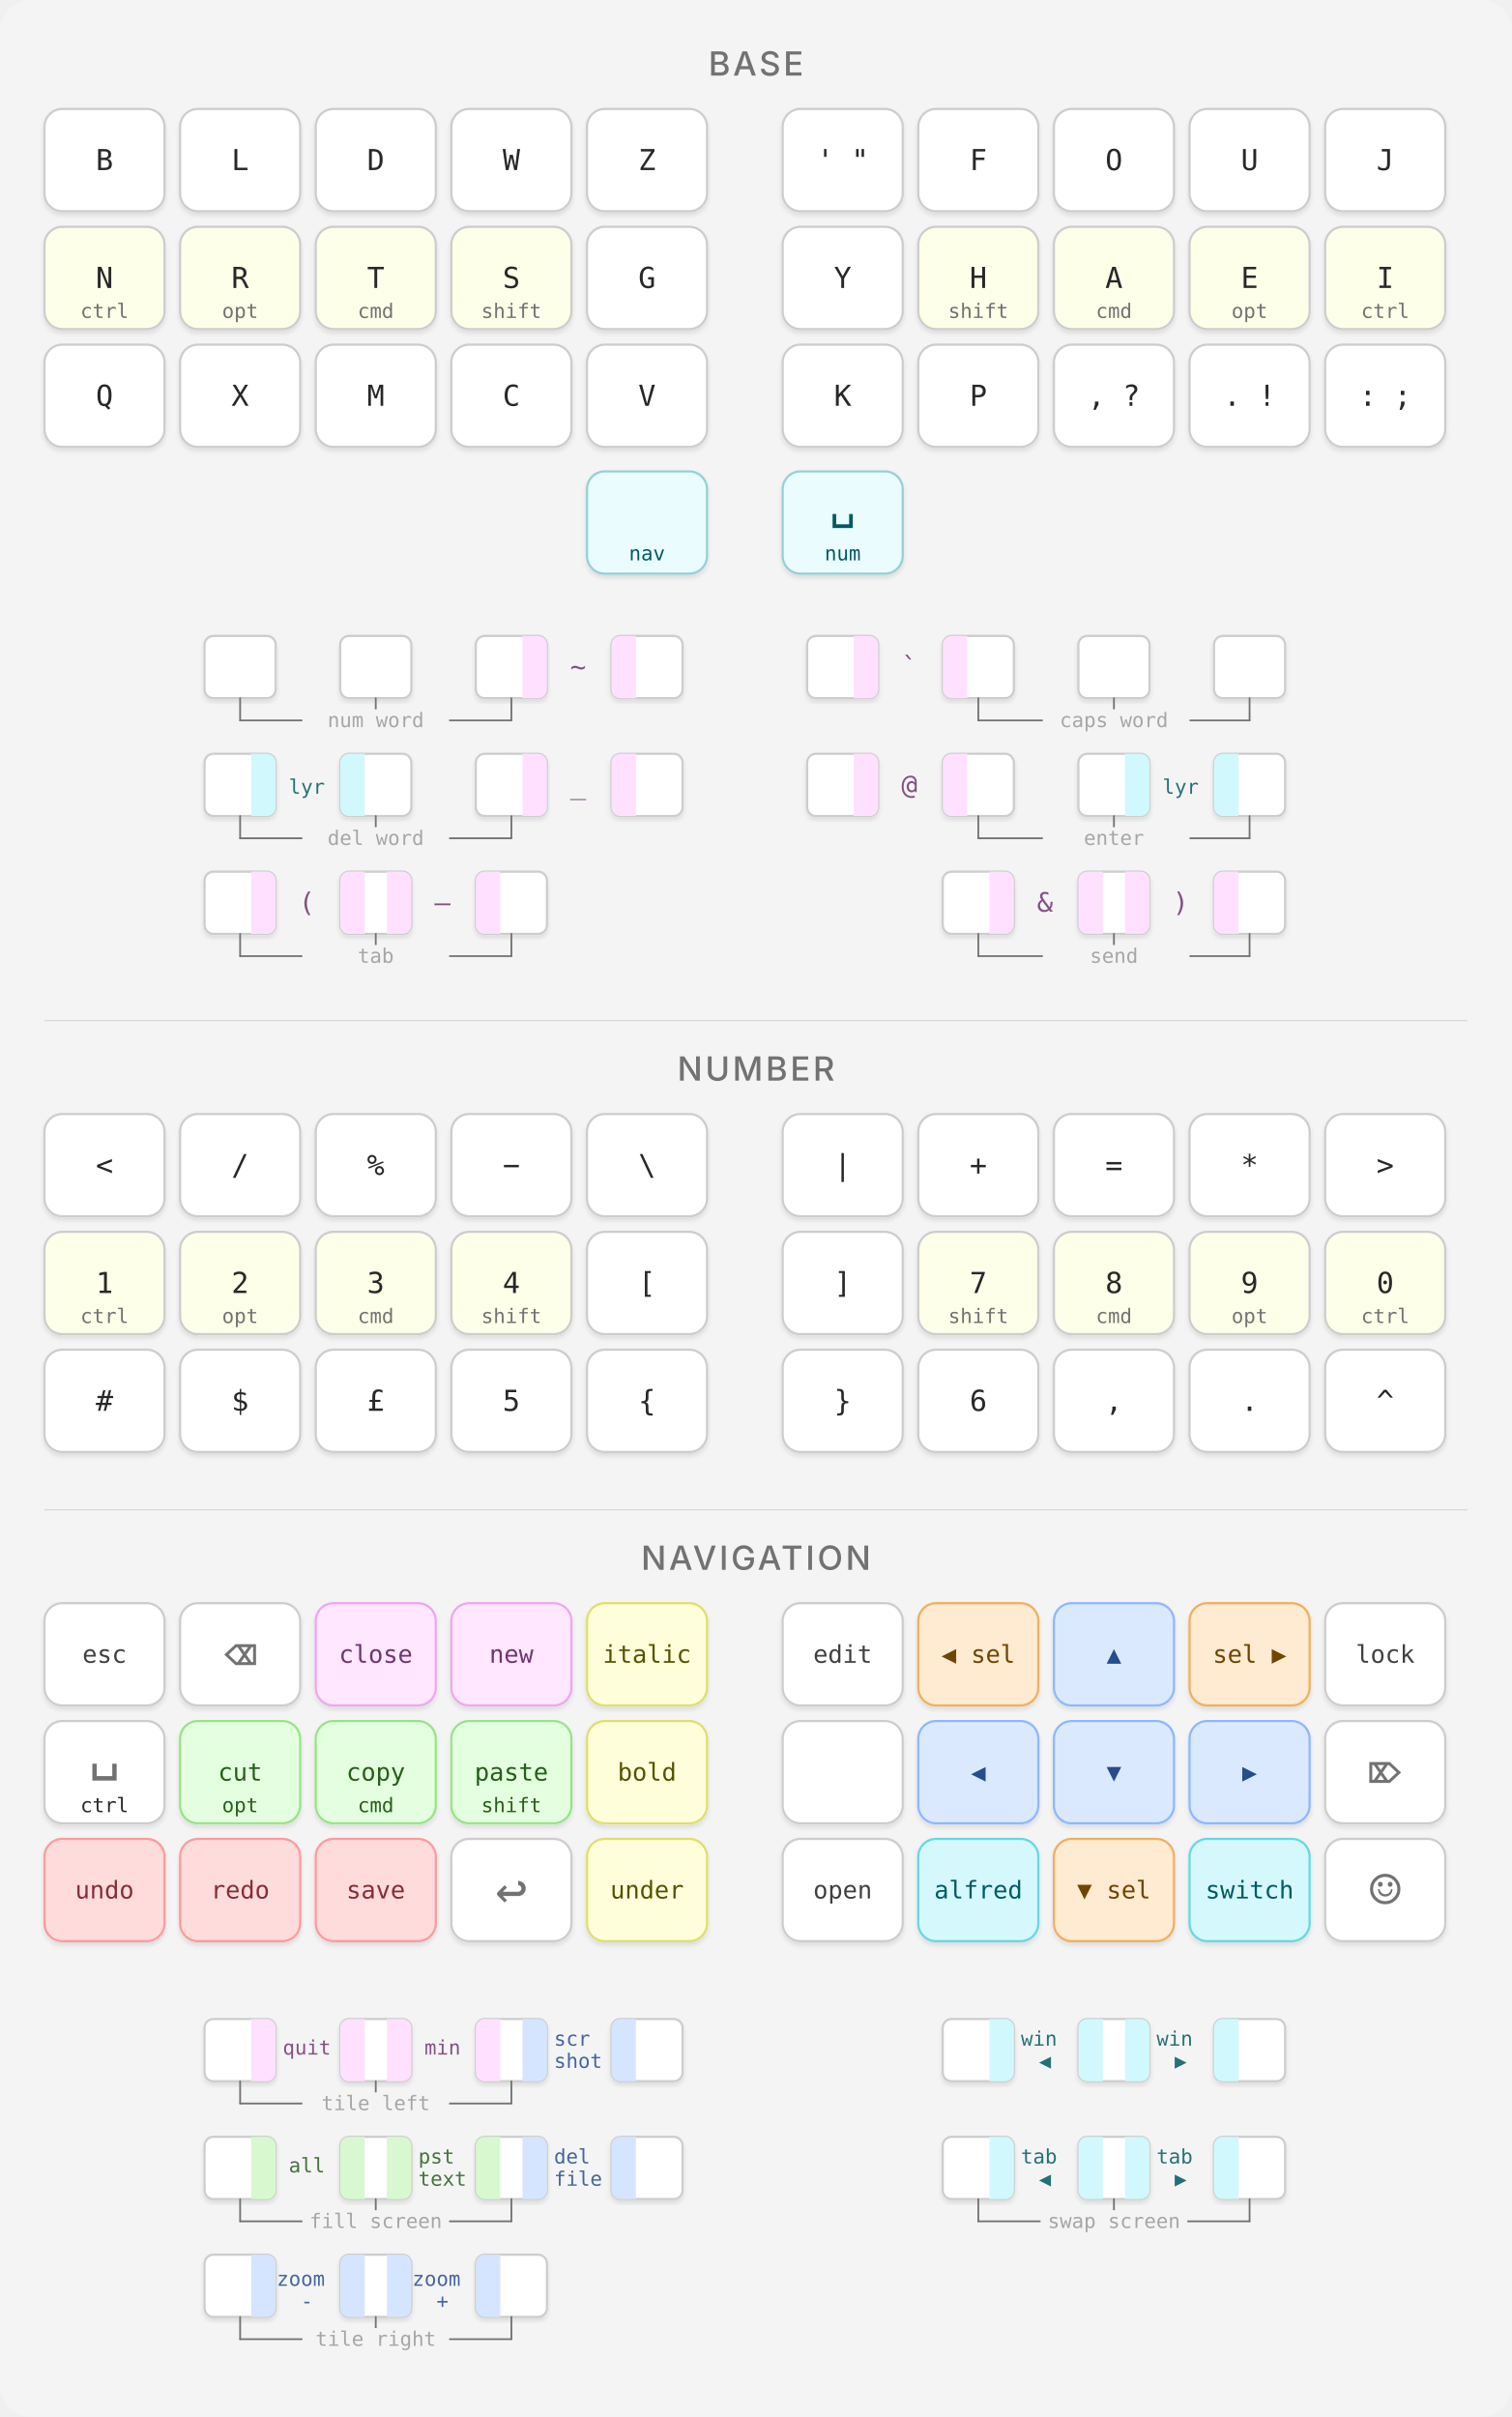
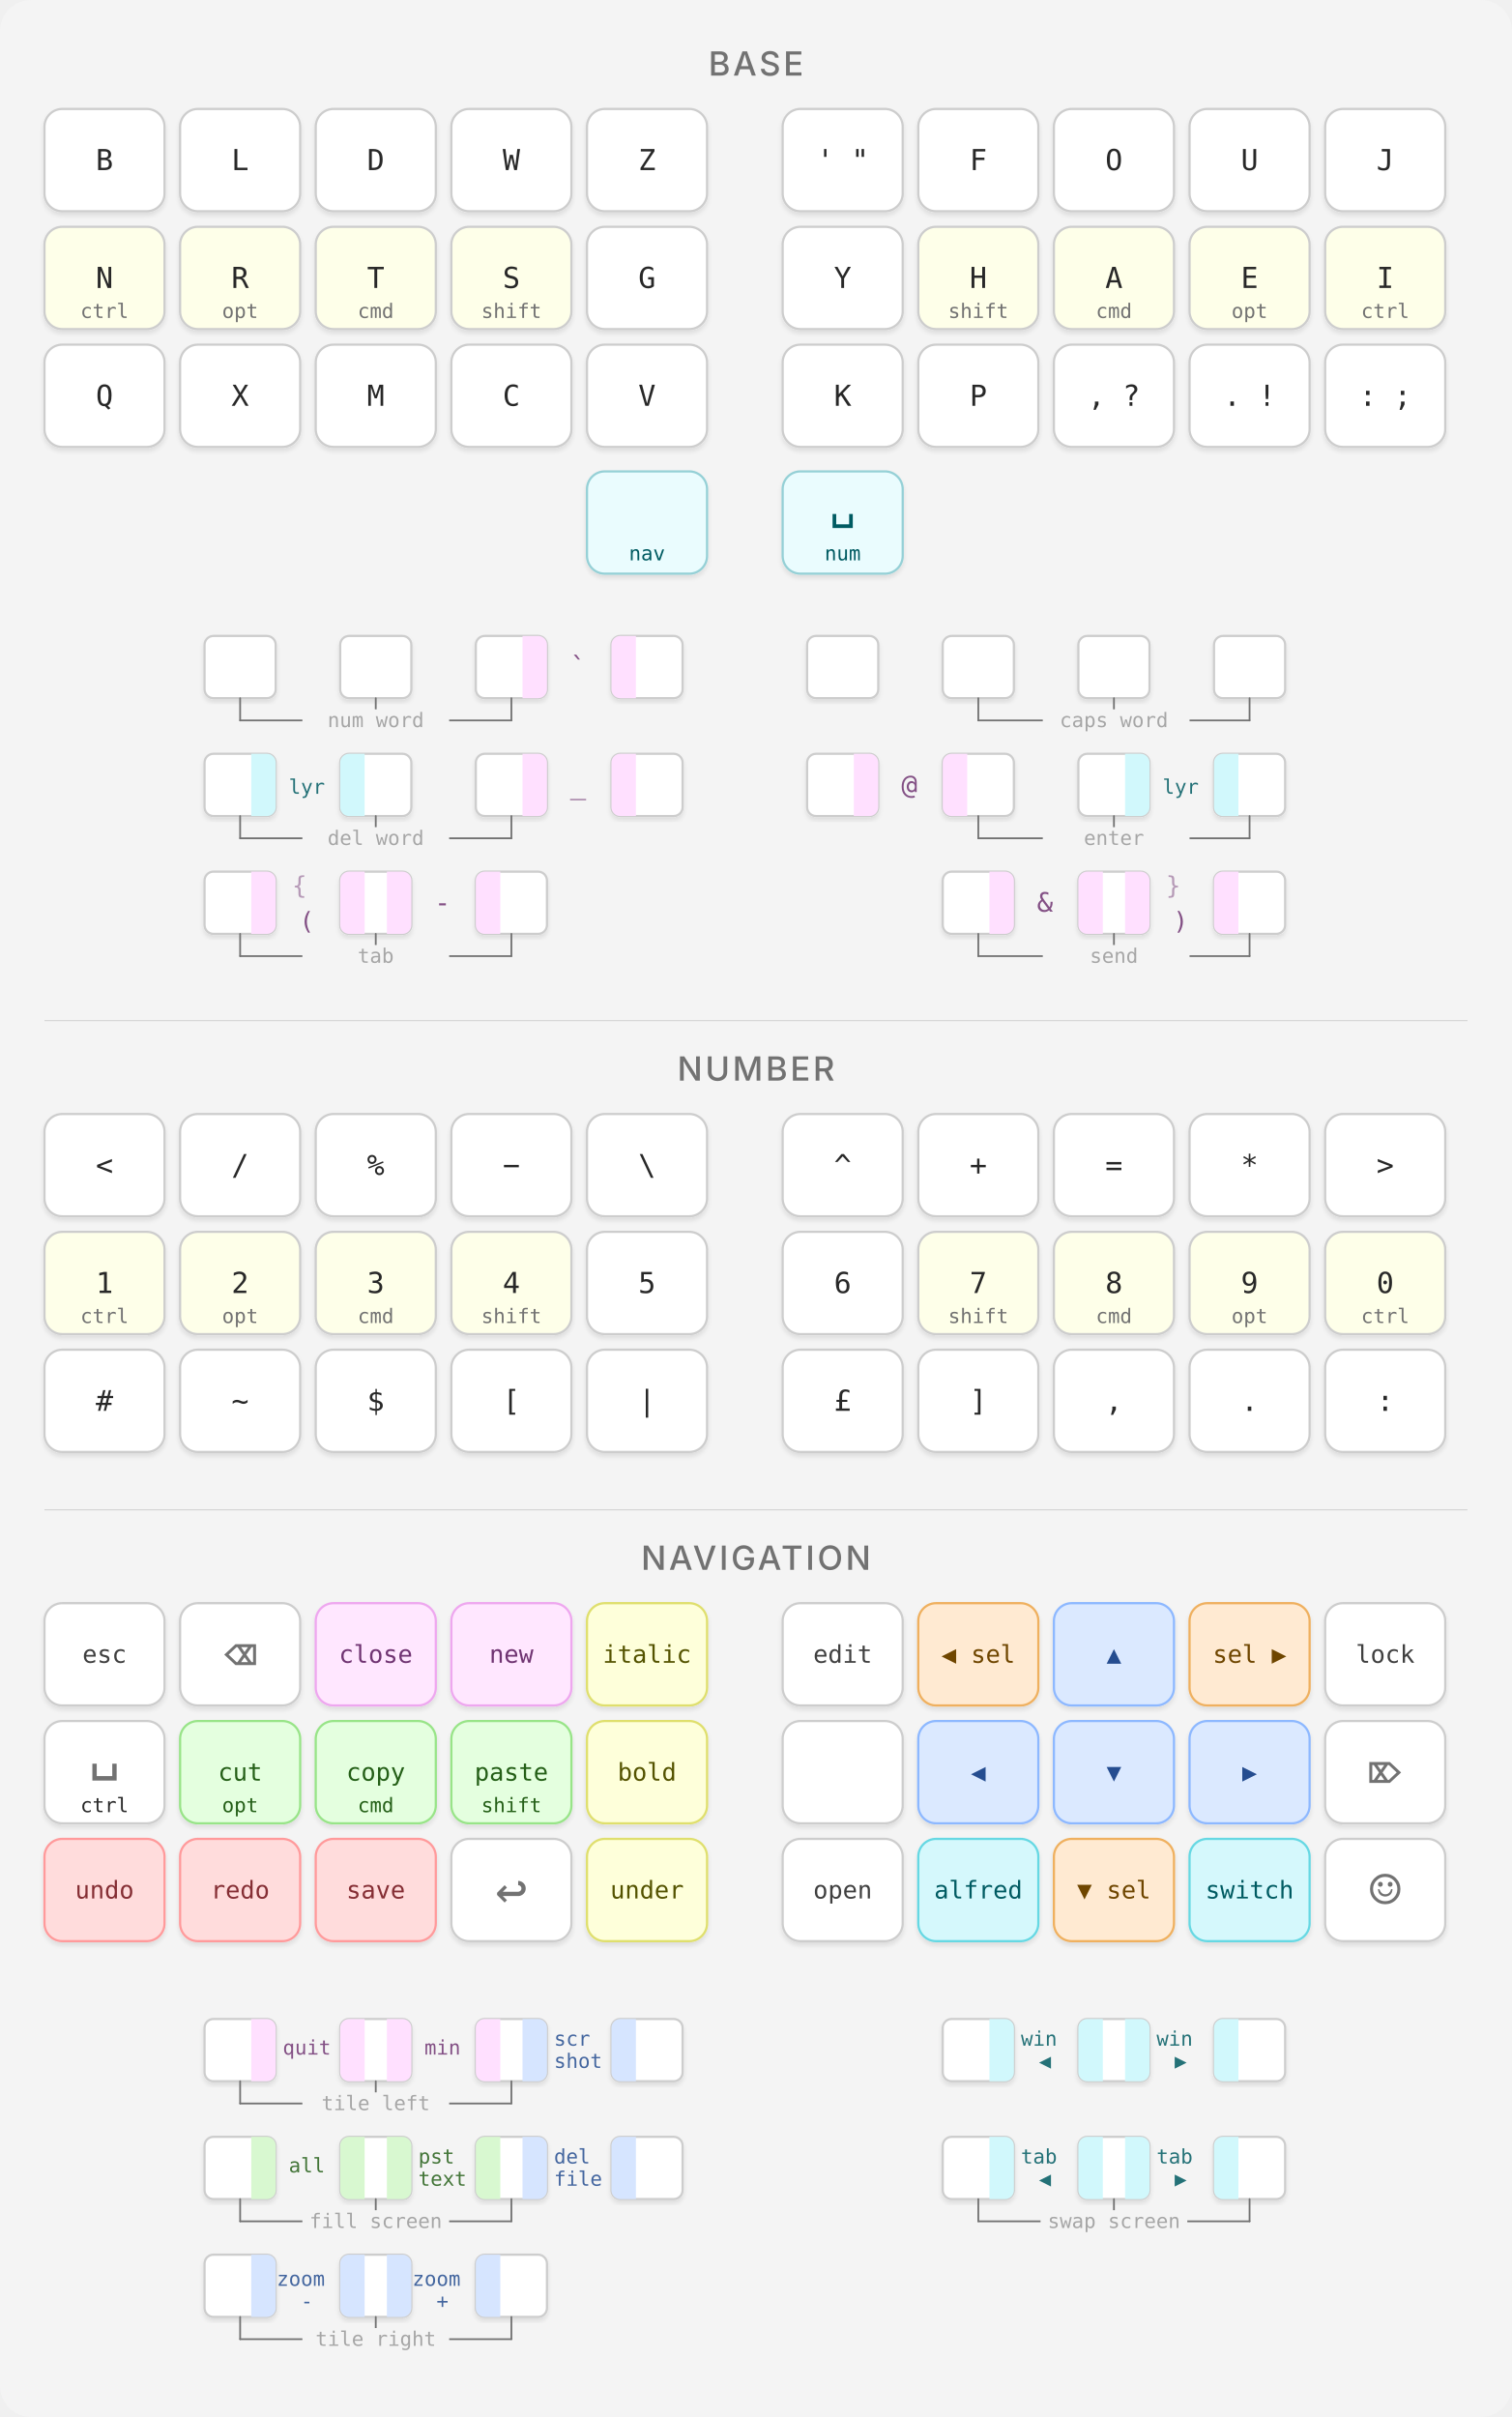
<svg xmlns="http://www.w3.org/2000/svg" width="100%" viewBox="0 0 680 1087">
  <defs>
    <style>
  text { font-family: ui-monospace, monospace; }
  .kl  { font-size:13px; font-weight:500; fill:#282828; }
  .klm { font-size:13px; font-weight:500; fill:#282828; }
  .kls { font-size:9px;  font-weight:500; fill:#727272; }
  .klp { font-size:11px; font-weight:500; fill:#005b62; }
  .klps{ font-size:9px;  font-weight:500; fill:#005b62; }
  .kln { font-size:11px; font-weight:500; }
  .ico { font-size:24px; font-weight:300; fill:#727272; }
  .sec { font-size:15px; font-weight:500; fill:#727272; font-family:-apple-system,BlinkMacSystemFont,"Segoe UI",sans-serif; letter-spacing:0.08em; }
  .t-red { fill:#852e34; } .t-yel { fill:#545300; } .t-grn { fill:#245f17; }
  .t-pnk { fill:#703472; } .t-blu { fill:#254d90; } .t-ora { fill:#6f4600; }
  .t-tel { fill:#005b62; } .t-gry { fill:#404040; }
  .combo-key { fill:#ffffff; stroke:#cdcdcd; stroke-width:1; }
  .cb-gr { stroke:#727272; stroke-width:0.8; fill:none; stroke-linecap:round; }
  .cl-s  { font-size:9px; font-weight:500; font-family:ui-monospace,monospace; text-anchor:middle; opacity:0.85; }
  .cl-m  { font-size:12px; font-weight:500; font-family:ui-monospace,monospace; text-anchor:middle; opacity:0.85; }
  .cl-gr { font-size:9px; font-weight:500; font-family:ui-monospace,monospace; text-anchor:middle; fill:#727272; opacity:0.6; }
</style>
    <filter id="ks">
      <feDropShadow dx="0" dy="1.5" stdDeviation="1" flood-color="#00000018" />
    </filter>
    <clipPath id="br1c2">
      <rect x="92" y="286" width="32" height="28" rx="4" />
    </clipPath>
    <clipPath id="br1c3">
      <rect x="153" y="286" width="32" height="28" rx="4" />
    </clipPath>
    <clipPath id="br1c4">
      <rect x="214" y="286" width="32" height="28" rx="4" />
    </clipPath>
    <clipPath id="br1c5">
      <rect x="275" y="286" width="32" height="28" rx="4" />
    </clipPath>
    <clipPath id="br1c6">
      <rect x="363" y="286" width="32" height="28" rx="4" />
    </clipPath>
    <clipPath id="br1c7">
      <rect x="424" y="286" width="32" height="28" rx="4" />
    </clipPath>
    <clipPath id="br1c8">
      <rect x="485" y="286" width="32" height="28" rx="4" />
    </clipPath>
    <clipPath id="br1c9">
      <rect x="546" y="286" width="32" height="28" rx="4" />
    </clipPath>
    <clipPath id="br2c2">
      <rect x="92" y="339" width="32" height="28" rx="4" />
    </clipPath>
    <clipPath id="br2c3">
      <rect x="153" y="339" width="32" height="28" rx="4" />
    </clipPath>
    <clipPath id="br2c4">
      <rect x="214" y="339" width="32" height="28" rx="4" />
    </clipPath>
    <clipPath id="br2c5">
      <rect x="275" y="339" width="32" height="28" rx="4" />
    </clipPath>
    <clipPath id="br2c6">
      <rect x="363" y="339" width="32" height="28" rx="4" />
    </clipPath>
    <clipPath id="br2c7">
      <rect x="424" y="339" width="32" height="28" rx="4" />
    </clipPath>
    <clipPath id="br2c8">
      <rect x="485" y="339" width="32" height="28" rx="4" />
    </clipPath>
    <clipPath id="br2c9">
      <rect x="546" y="339" width="32" height="28" rx="4" />
    </clipPath>
    <clipPath id="br3c1">
      <rect x="31" y="392" width="32" height="28" rx="4" />
    </clipPath>
    <clipPath id="br3c2">
      <rect x="92" y="392" width="32" height="28" rx="4" />
    </clipPath>
    <clipPath id="br3c3">
      <rect x="153" y="392" width="32" height="28" rx="4" />
    </clipPath>
    <clipPath id="br3c4">
      <rect x="214" y="392" width="32" height="28" rx="4" />
    </clipPath>
    <clipPath id="br3c5">
      <rect x="275" y="392" width="32" height="28" rx="4" />
    </clipPath>
    <clipPath id="br3c6">
      <rect x="363" y="392" width="32" height="28" rx="4" />
    </clipPath>
    <clipPath id="br3c7">
      <rect x="424" y="392" width="32" height="28" rx="4" />
    </clipPath>
    <clipPath id="br3c8">
      <rect x="485" y="392" width="32" height="28" rx="4" />
    </clipPath>
    <clipPath id="br3c9">
      <rect x="546" y="392" width="32" height="28" rx="4" />
    </clipPath>
    <clipPath id="cr1c1">
      <rect x="31" y="908" width="32" height="28" rx="4" />
    </clipPath>
    <clipPath id="cr1c2">
      <rect x="92" y="908" width="32" height="28" rx="4" />
    </clipPath>
    <clipPath id="cr1c3">
      <rect x="153" y="908" width="32" height="28" rx="4" />
    </clipPath>
    <clipPath id="cr1c4">
      <rect x="214" y="908" width="32" height="28" rx="4" />
    </clipPath>
    <clipPath id="cr1c5">
      <rect x="275" y="908" width="32" height="28" rx="4" />
    </clipPath>
    <clipPath id="cr1c7">
      <rect x="424" y="908" width="32" height="28" rx="4" />
    </clipPath>
    <clipPath id="cr1c8">
      <rect x="485" y="908" width="32" height="28" rx="4" />
    </clipPath>
    <clipPath id="cr1c9">
      <rect x="546" y="908" width="32" height="28" rx="4" />
    </clipPath>
    <clipPath id="cr2c2">
      <rect x="92" y="961" width="32" height="28" rx="4" />
    </clipPath>
    <clipPath id="cr2c3">
      <rect x="153" y="961" width="32" height="28" rx="4" />
    </clipPath>
    <clipPath id="cr2c4">
      <rect x="214" y="961" width="32" height="28" rx="4" />
    </clipPath>
    <clipPath id="cr2c5">
      <rect x="275" y="961" width="32" height="28" rx="4" />
    </clipPath>
    <clipPath id="cr2c7">
      <rect x="424" y="961" width="32" height="28" rx="4" />
    </clipPath>
    <clipPath id="cr2c8">
      <rect x="485" y="961" width="32" height="28" rx="4" />
    </clipPath>
    <clipPath id="cr2c9">
      <rect x="546" y="961" width="32" height="28" rx="4" />
    </clipPath>
    <clipPath id="cr3c2">
      <rect x="92" y="1014" width="32" height="28" rx="4" />
    </clipPath>
    <clipPath id="cr3c3">
      <rect x="153" y="1014" width="32" height="28" rx="4" />
    </clipPath>
    <clipPath id="cr3c4">
      <rect x="214" y="1014" width="32" height="28" rx="4" />
    </clipPath>
    <clipPath id="cr3c5">
      <rect x="275" y="1014" width="32" height="28" rx="4" />
    </clipPath>
  </defs>
  <rect width="680" height="1087" fill="#f4f4f4" rx="14" />
  <text x="340" y="34" text-anchor="middle" class="sec">BASE</text>
  <rect x="20" y="49" width="54" height="46" rx="8" fill="#ffffff" stroke="#cdcdcd" stroke-width="1" filter="url(#ks)" />
  <text x="47" y="72" text-anchor="middle" dominant-baseline="central" class="kl">B</text>
  <rect x="81" y="49" width="54" height="46" rx="8" fill="#ffffff" stroke="#cdcdcd" stroke-width="1" filter="url(#ks)" />
  <text x="108" y="72" text-anchor="middle" dominant-baseline="central" class="kl">L</text>
  <rect x="142" y="49" width="54" height="46" rx="8" fill="#ffffff" stroke="#cdcdcd" stroke-width="1" filter="url(#ks)" />
  <text x="169" y="72" text-anchor="middle" dominant-baseline="central" class="kl">D</text>
  <rect x="203" y="49" width="54" height="46" rx="8" fill="#ffffff" stroke="#cdcdcd" stroke-width="1" filter="url(#ks)" />
  <text x="230" y="72" text-anchor="middle" dominant-baseline="central" class="kl">W</text>
  <rect x="264" y="49" width="54" height="46" rx="8" fill="#ffffff" stroke="#cdcdcd" stroke-width="1" filter="url(#ks)" />
  <text x="291" y="72" text-anchor="middle" dominant-baseline="central" class="kl">Z</text>
  <rect x="352" y="49" width="54" height="46" rx="8" fill="#ffffff" stroke="#cdcdcd" stroke-width="1" filter="url(#ks)" />
  <text x="379" y="72" text-anchor="middle" dominant-baseline="central" class="kl">' "</text>
  <rect x="413" y="49" width="54" height="46" rx="8" fill="#ffffff" stroke="#cdcdcd" stroke-width="1" filter="url(#ks)" />
  <text x="440" y="72" text-anchor="middle" dominant-baseline="central" class="kl">F</text>
  <rect x="474" y="49" width="54" height="46" rx="8" fill="#ffffff" stroke="#cdcdcd" stroke-width="1" filter="url(#ks)" />
  <text x="501" y="72" text-anchor="middle" dominant-baseline="central" class="kl">O</text>
  <rect x="535" y="49" width="54" height="46" rx="8" fill="#ffffff" stroke="#cdcdcd" stroke-width="1" filter="url(#ks)" />
  <text x="562" y="72" text-anchor="middle" dominant-baseline="central" class="kl">U</text>
  <rect x="596" y="49" width="54" height="46" rx="8" fill="#ffffff" stroke="#cdcdcd" stroke-width="1" filter="url(#ks)" />
  <text x="623" y="72" text-anchor="middle" dominant-baseline="central" class="kl">J</text>
  <rect x="20" y="102" width="54" height="46" rx="8" fill="#feffe9" stroke="#cdcdcd" stroke-width="1" filter="url(#ks)" />
  <text x="47" y="125" text-anchor="middle" dominant-baseline="central" class="klm">N</text>
  <text x="47" y="143" text-anchor="middle" class="kls">ctrl</text>
  <rect x="81" y="102" width="54" height="46" rx="8" fill="#feffe9" stroke="#cdcdcd" stroke-width="1" filter="url(#ks)" />
  <text x="108" y="125" text-anchor="middle" dominant-baseline="central" class="klm">R</text>
  <text x="108" y="143" text-anchor="middle" class="kls">opt</text>
  <rect x="142" y="102" width="54" height="46" rx="8" fill="#feffe9" stroke="#cdcdcd" stroke-width="1" filter="url(#ks)" />
  <text x="169" y="125" text-anchor="middle" dominant-baseline="central" class="klm">T</text>
  <text x="169" y="143" text-anchor="middle" class="kls">cmd</text>
  <rect x="203" y="102" width="54" height="46" rx="8" fill="#feffe9" stroke="#cdcdcd" stroke-width="1" filter="url(#ks)" />
  <text x="230" y="125" text-anchor="middle" dominant-baseline="central" class="klm">S</text>
  <text x="230" y="143" text-anchor="middle" class="kls">shift</text>
  <rect x="264" y="102" width="54" height="46" rx="8" fill="#ffffff" stroke="#cdcdcd" stroke-width="1" filter="url(#ks)" />
  <text x="291" y="125" text-anchor="middle" dominant-baseline="central" class="kl">G</text>
  <rect x="352" y="102" width="54" height="46" rx="8" fill="#ffffff" stroke="#cdcdcd" stroke-width="1" filter="url(#ks)" />
  <text x="379" y="125" text-anchor="middle" dominant-baseline="central" class="kl">Y</text>
  <rect x="413" y="102" width="54" height="46" rx="8" fill="#feffe9" stroke="#cdcdcd" stroke-width="1" filter="url(#ks)" />
  <text x="440" y="125" text-anchor="middle" dominant-baseline="central" class="klm">H</text>
  <text x="440" y="143" text-anchor="middle" class="kls">shift</text>
  <rect x="474" y="102" width="54" height="46" rx="8" fill="#feffe9" stroke="#cdcdcd" stroke-width="1" filter="url(#ks)" />
  <text x="501" y="125" text-anchor="middle" dominant-baseline="central" class="klm">A</text>
  <text x="501" y="143" text-anchor="middle" class="kls">cmd</text>
  <rect x="535" y="102" width="54" height="46" rx="8" fill="#feffe9" stroke="#cdcdcd" stroke-width="1" filter="url(#ks)" />
  <text x="562" y="125" text-anchor="middle" dominant-baseline="central" class="klm">E</text>
  <text x="562" y="143" text-anchor="middle" class="kls">opt</text>
  <rect x="596" y="102" width="54" height="46" rx="8" fill="#feffe9" stroke="#cdcdcd" stroke-width="1" filter="url(#ks)" />
  <text x="623" y="125" text-anchor="middle" dominant-baseline="central" class="klm">I</text>
  <text x="623" y="143" text-anchor="middle" class="kls">ctrl</text>
  <rect x="20" y="155" width="54" height="46" rx="8" fill="#ffffff" stroke="#cdcdcd" stroke-width="1" filter="url(#ks)" />
  <text x="47" y="178" text-anchor="middle" dominant-baseline="central" class="kl">Q</text>
  <rect x="81" y="155" width="54" height="46" rx="8" fill="#ffffff" stroke="#cdcdcd" stroke-width="1" filter="url(#ks)" />
  <text x="108" y="178" text-anchor="middle" dominant-baseline="central" class="kl">X</text>
  <rect x="142" y="155" width="54" height="46" rx="8" fill="#ffffff" stroke="#cdcdcd" stroke-width="1" filter="url(#ks)" />
  <text x="169" y="178" text-anchor="middle" dominant-baseline="central" class="kl">M</text>
  <rect x="203" y="155" width="54" height="46" rx="8" fill="#ffffff" stroke="#cdcdcd" stroke-width="1" filter="url(#ks)" />
  <text x="230" y="178" text-anchor="middle" dominant-baseline="central" class="kl">C</text>
  <rect x="264" y="155" width="54" height="46" rx="8" fill="#ffffff" stroke="#cdcdcd" stroke-width="1" filter="url(#ks)" />
  <text x="291" y="178" text-anchor="middle" dominant-baseline="central" class="kl">V</text>
  <rect x="352" y="155" width="54" height="46" rx="8" fill="#ffffff" stroke="#cdcdcd" stroke-width="1" filter="url(#ks)" />
  <text x="379" y="178" text-anchor="middle" dominant-baseline="central" class="kl">K</text>
  <rect x="413" y="155" width="54" height="46" rx="8" fill="#ffffff" stroke="#cdcdcd" stroke-width="1" filter="url(#ks)" />
  <text x="440" y="178" text-anchor="middle" dominant-baseline="central" class="kl">P</text>
  <rect x="474" y="155" width="54" height="46" rx="8" fill="#ffffff" stroke="#cdcdcd" stroke-width="1" filter="url(#ks)" />
  <text x="501" y="178" text-anchor="middle" dominant-baseline="central" class="kl">, ?</text>
  <rect x="535" y="155" width="54" height="46" rx="8" fill="#ffffff" stroke="#cdcdcd" stroke-width="1" filter="url(#ks)" />
  <text x="562" y="178" text-anchor="middle" dominant-baseline="central" class="kl">. !</text>
  <rect x="596" y="155" width="54" height="46" rx="8" fill="#ffffff" stroke="#cdcdcd" stroke-width="1" filter="url(#ks)" />
  <text x="623" y="178" text-anchor="middle" dominant-baseline="central" class="kl">: ;</text>
  <rect x="264" y="212" width="54" height="46" rx="8" fill="#eafcfe" stroke="#95d0d6" stroke-width="1" filter="url(#ks)" />
  <text x="291" y="252" text-anchor="middle" class="klps">nav</text>
  <rect x="352" y="212" width="54" height="46" rx="8" fill="#eafcfe" stroke="#95d0d6" stroke-width="1" filter="url(#ks)" />
  <text x="379" y="226" text-anchor="middle" dominant-baseline="central" class="klps" style="font-size:20px;">␣</text>
  <text x="379" y="252" text-anchor="middle" class="klps">num</text>
  <g style="isolation:isolate">
    <rect x="92" y="286" width="32" height="28" rx="4" class="combo-key" filter="url(#ks)" />
    <rect x="153" y="286" width="32" height="28" rx="4" class="combo-key" filter="url(#ks)" />
    <rect x="214" y="286" width="32" height="28" rx="4" class="combo-key" filter="url(#ks)" />
    <rect x="275" y="286" width="32" height="28" rx="4" class="combo-key" filter="url(#ks)" />
    <rect x="363" y="286" width="32" height="28" rx="4" class="combo-key" filter="url(#ks)" />
    <rect x="424" y="286" width="32" height="28" rx="4" class="combo-key" filter="url(#ks)" />
    <rect x="485" y="286" width="32" height="28" rx="4" class="combo-key" filter="url(#ks)" />
    <rect x="546" y="286" width="32" height="28" rx="4" class="combo-key" filter="url(#ks)" />
    <rect x="92" y="339" width="32" height="28" rx="4" class="combo-key" filter="url(#ks)" />
    <rect x="153" y="339" width="32" height="28" rx="4" class="combo-key" filter="url(#ks)" />
    <rect x="214" y="339" width="32" height="28" rx="4" class="combo-key" filter="url(#ks)" />
    <rect x="275" y="339" width="32" height="28" rx="4" class="combo-key" filter="url(#ks)" />
    <rect x="363" y="339" width="32" height="28" rx="4" class="combo-key" filter="url(#ks)" />
    <rect x="424" y="339" width="32" height="28" rx="4" class="combo-key" filter="url(#ks)" />
    <rect x="485" y="339" width="32" height="28" rx="4" class="combo-key" filter="url(#ks)" />
    <rect x="546" y="339" width="32" height="28" rx="4" class="combo-key" filter="url(#ks)" />
    <rect x="92" y="392" width="32" height="28" rx="4" class="combo-key" filter="url(#ks)" />
    <rect x="153" y="392" width="32" height="28" rx="4" class="combo-key" filter="url(#ks)" />
    <rect x="214" y="392" width="32" height="28" rx="4" class="combo-key" filter="url(#ks)" />
    <rect x="424" y="392" width="32" height="28" rx="4" class="combo-key" filter="url(#ks)" />
    <rect x="485" y="392" width="32" height="28" rx="4" class="combo-key" filter="url(#ks)" />
    <rect x="546" y="392" width="32" height="28" rx="4" class="combo-key" filter="url(#ks)" />
  </g>
  <rect x="235" y="286" width="11" height="28" fill="#ffe0ff" clip-path="url(#br1c4)" />
  <rect x="275" y="286" width="11" height="28" fill="#ffe0ff" clip-path="url(#br1c5)" />
-   <rect x="384" y="286" width="11" height="28" fill="#ffe0ff" clip-path="url(#br1c6)" />
-   <rect x="424" y="286" width="11" height="28" fill="#ffe0ff" clip-path="url(#br1c7)" />
  <rect x="113" y="339" width="11" height="28" fill="#d1f8fc" clip-path="url(#br2c2)" />
  <rect x="153" y="339" width="11" height="28" fill="#d1f8fc" clip-path="url(#br2c3)" />
  <rect x="235" y="339" width="11" height="28" fill="#ffe0ff" clip-path="url(#br2c4)" />
  <rect x="275" y="339" width="11" height="28" fill="#ffe0ff" clip-path="url(#br2c5)" />
  <rect x="384" y="339" width="11" height="28" fill="#ffe0ff" clip-path="url(#br2c6)" />
  <rect x="424" y="339" width="11" height="28" fill="#ffe0ff" clip-path="url(#br2c7)" />
  <rect x="506" y="339" width="11" height="28" fill="#d1f8fc" clip-path="url(#br2c8)" />
  <rect x="546" y="339" width="11" height="28" fill="#d1f8fc" clip-path="url(#br2c9)" />
  <rect x="113" y="392" width="11" height="28" fill="#ffe0ff" clip-path="url(#br3c2)" />
  <rect x="153" y="392" width="11" height="28" fill="#ffe0ff" clip-path="url(#br3c3)" />
  <rect x="174" y="392" width="11" height="28" fill="#ffe0ff" clip-path="url(#br3c3)" />
  <rect x="214" y="392" width="11" height="28" fill="#ffe0ff" clip-path="url(#br3c4)" />
  <rect x="445" y="392" width="11" height="28" fill="#ffe0ff" clip-path="url(#br3c7)" />
  <rect x="485" y="392" width="11" height="28" fill="#ffe0ff" clip-path="url(#br3c8)" />
  <rect x="506" y="392" width="11" height="28" fill="#ffe0ff" clip-path="url(#br3c8)" />
  <rect x="546" y="392" width="11" height="28" fill="#ffe0ff" clip-path="url(#br3c9)" />
-   <text x="260" y="304" class="cl-m" fill="#703472">~</text>
-   <text x="409" y="304" class="cl-m" fill="#703472">`</text>
+   <text x="260" y="304" class="cl-m" fill="#703472">`</text>
  <text x="138" y="357" class="cl-s" fill="#005b62" text-anchor="middle">lyr</text>
  <text x="260" y="357" class="cl-m" fill="#703472">_</text>
  <text x="409" y="357" class="cl-m" fill="#703472">@</text>
  <text x="531" y="357" class="cl-s" fill="#005b62" text-anchor="middle">lyr</text>
-   <text x="138" y="410" class="cl-m" fill="#703472">(</text>
-   <text x="199" y="410" class="cl-m" fill="#703472">—</text>
+   <text class="cl-s" fill="#703472" style="font-size:11px;">
+     <tspan x="138" y="402" style="fill-opacity:0.55;">{</tspan>
+     <tspan x="138" y="418">(</tspan>
+   </text>
+   <text x="199" y="410" class="cl-m" fill="#703472">-</text>
  <text x="470" y="410" class="cl-m" fill="#703472">&amp;</text>
-   <text x="531" y="410" class="cl-m" fill="#703472">)</text>
+   <text class="cl-s" fill="#703472" style="font-size:11px;">
+     <tspan x="531" y="402" style="fill-opacity:0.55;">}</tspan>
+     <tspan x="531" y="418">)</tspan>
+   </text>
  <line x1="108" y1="314" x2="108" y2="324" class="cb-gr" />
  <line x1="169" y1="314" x2="169" y2="324" class="cb-gr" />
  <line x1="230" y1="314" x2="230" y2="324" class="cb-gr" />
  <line x1="108" y1="324" x2="230" y2="324" class="cb-gr" />
  <rect x="136" y="319" width="66" height="10" fill="#f4f4f4" />
  <text x="169" y="327" class="cl-gr">num word</text>
  <line x1="440" y1="314" x2="440" y2="324" class="cb-gr" />
  <line x1="501" y1="314" x2="501" y2="324" class="cb-gr" />
  <line x1="562" y1="314" x2="562" y2="324" class="cb-gr" />
  <line x1="440" y1="324" x2="562" y2="324" class="cb-gr" />
  <rect x="469" y="319" width="66" height="10" fill="#f4f4f4" />
  <text x="501" y="327" class="cl-gr">caps word</text>
  <line x1="108" y1="367" x2="108" y2="377" class="cb-gr" />
  <line x1="169" y1="367" x2="169" y2="377" class="cb-gr" />
  <line x1="230" y1="367" x2="230" y2="377" class="cb-gr" />
  <line x1="108" y1="377" x2="230" y2="377" class="cb-gr" />
  <rect x="136" y="372" width="66" height="10" fill="#f4f4f4" />
  <text x="169" y="380" class="cl-gr">del word</text>
  <line x1="440" y1="367" x2="440" y2="377" class="cb-gr" />
  <line x1="501" y1="367" x2="501" y2="377" class="cb-gr" />
  <line x1="562" y1="367" x2="562" y2="377" class="cb-gr" />
  <line x1="440" y1="377" x2="562" y2="377" class="cb-gr" />
  <rect x="469" y="372" width="66" height="10" fill="#f4f4f4" />
  <text x="501" y="380" class="cl-gr">enter</text>
  <line x1="108" y1="420" x2="108" y2="430" class="cb-gr" />
  <line x1="169" y1="420" x2="169" y2="430" class="cb-gr" />
  <line x1="230" y1="420" x2="230" y2="430" class="cb-gr" />
  <line x1="108" y1="430" x2="230" y2="430" class="cb-gr" />
  <rect x="136" y="425" width="66" height="10" fill="#f4f4f4" />
  <text x="169" y="433" class="cl-gr">tab</text>
  <line x1="440" y1="420" x2="440" y2="430" class="cb-gr" />
  <line x1="501" y1="420" x2="501" y2="430" class="cb-gr" />
  <line x1="562" y1="420" x2="562" y2="430" class="cb-gr" />
  <line x1="440" y1="430" x2="562" y2="430" class="cb-gr" />
  <rect x="469" y="425" width="66" height="10" fill="#f4f4f4" />
  <text x="501" y="433" class="cl-gr">send</text>
  <line x1="20" y1="459" x2="660" y2="459" stroke="#d5d5d5" stroke-width="0.5" />
  <text x="340" y="486" text-anchor="middle" class="sec">NUMBER</text>
  <rect x="20" y="501" width="54" height="46" rx="8" fill="#ffffff" stroke="#cdcdcd" stroke-width="1" filter="url(#ks)" />
  <text x="47" y="524" text-anchor="middle" dominant-baseline="central" class="kl">&lt;</text>
  <rect x="81" y="501" width="54" height="46" rx="8" fill="#ffffff" stroke="#cdcdcd" stroke-width="1" filter="url(#ks)" />
  <text x="108" y="524" text-anchor="middle" dominant-baseline="central" class="kl">/</text>
  <rect x="142" y="501" width="54" height="46" rx="8" fill="#ffffff" stroke="#cdcdcd" stroke-width="1" filter="url(#ks)" />
  <text x="169" y="524" text-anchor="middle" dominant-baseline="central" class="kl">%</text>
  <rect x="203" y="501" width="54" height="46" rx="8" fill="#ffffff" stroke="#cdcdcd" stroke-width="1" filter="url(#ks)" />
  <text x="230" y="524" text-anchor="middle" dominant-baseline="central" class="kl">−</text>
  <rect x="264" y="501" width="54" height="46" rx="8" fill="#ffffff" stroke="#cdcdcd" stroke-width="1" filter="url(#ks)" />
  <text x="291" y="524" text-anchor="middle" dominant-baseline="central" class="kl">\</text>
  <rect x="352" y="501" width="54" height="46" rx="8" fill="#ffffff" stroke="#cdcdcd" stroke-width="1" filter="url(#ks)" />
-   <text x="379" y="524" text-anchor="middle" dominant-baseline="central" class="kl">|</text>
+   <text x="379" y="524" text-anchor="middle" dominant-baseline="central" class="kl">^</text>
  <rect x="413" y="501" width="54" height="46" rx="8" fill="#ffffff" stroke="#cdcdcd" stroke-width="1" filter="url(#ks)" />
  <text x="440" y="524" text-anchor="middle" dominant-baseline="central" class="kl">+</text>
  <rect x="474" y="501" width="54" height="46" rx="8" fill="#ffffff" stroke="#cdcdcd" stroke-width="1" filter="url(#ks)" />
  <text x="501" y="524" text-anchor="middle" dominant-baseline="central" class="kl">=</text>
  <rect x="535" y="501" width="54" height="46" rx="8" fill="#ffffff" stroke="#cdcdcd" stroke-width="1" filter="url(#ks)" />
  <text x="562" y="524" text-anchor="middle" dominant-baseline="central" class="kl">*</text>
  <rect x="596" y="501" width="54" height="46" rx="8" fill="#ffffff" stroke="#cdcdcd" stroke-width="1" filter="url(#ks)" />
  <text x="623" y="524" text-anchor="middle" dominant-baseline="central" class="kl">&gt;</text>
  <rect x="20" y="554" width="54" height="46" rx="8" fill="#feffe9" stroke="#cdcdcd" stroke-width="1" filter="url(#ks)" />
  <text x="47" y="577" text-anchor="middle" dominant-baseline="central" class="klm">1</text>
  <text x="47" y="595" text-anchor="middle" class="kls">ctrl</text>
  <rect x="81" y="554" width="54" height="46" rx="8" fill="#feffe9" stroke="#cdcdcd" stroke-width="1" filter="url(#ks)" />
  <text x="108" y="577" text-anchor="middle" dominant-baseline="central" class="klm">2</text>
  <text x="108" y="595" text-anchor="middle" class="kls">opt</text>
  <rect x="142" y="554" width="54" height="46" rx="8" fill="#feffe9" stroke="#cdcdcd" stroke-width="1" filter="url(#ks)" />
  <text x="169" y="577" text-anchor="middle" dominant-baseline="central" class="klm">3</text>
  <text x="169" y="595" text-anchor="middle" class="kls">cmd</text>
  <rect x="203" y="554" width="54" height="46" rx="8" fill="#feffe9" stroke="#cdcdcd" stroke-width="1" filter="url(#ks)" />
  <text x="230" y="577" text-anchor="middle" dominant-baseline="central" class="klm">4</text>
  <text x="230" y="595" text-anchor="middle" class="kls">shift</text>
  <rect x="264" y="554" width="54" height="46" rx="8" fill="#ffffff" stroke="#cdcdcd" stroke-width="1" filter="url(#ks)" />
-   <text x="291" y="577" text-anchor="middle" dominant-baseline="central" class="kl">[</text>
+   <text x="291" y="577" text-anchor="middle" dominant-baseline="central" class="kl">5</text>
  <rect x="352" y="554" width="54" height="46" rx="8" fill="#ffffff" stroke="#cdcdcd" stroke-width="1" filter="url(#ks)" />
-   <text x="379" y="577" text-anchor="middle" dominant-baseline="central" class="kl">]</text>
+   <text x="379" y="577" text-anchor="middle" dominant-baseline="central" class="kl">6</text>
  <rect x="413" y="554" width="54" height="46" rx="8" fill="#feffe9" stroke="#cdcdcd" stroke-width="1" filter="url(#ks)" />
  <text x="440" y="577" text-anchor="middle" dominant-baseline="central" class="klm">7</text>
  <text x="440" y="595" text-anchor="middle" class="kls">shift</text>
  <rect x="474" y="554" width="54" height="46" rx="8" fill="#feffe9" stroke="#cdcdcd" stroke-width="1" filter="url(#ks)" />
  <text x="501" y="577" text-anchor="middle" dominant-baseline="central" class="klm">8</text>
  <text x="501" y="595" text-anchor="middle" class="kls">cmd</text>
  <rect x="535" y="554" width="54" height="46" rx="8" fill="#feffe9" stroke="#cdcdcd" stroke-width="1" filter="url(#ks)" />
  <text x="562" y="577" text-anchor="middle" dominant-baseline="central" class="klm">9</text>
  <text x="562" y="595" text-anchor="middle" class="kls">opt</text>
  <rect x="596" y="554" width="54" height="46" rx="8" fill="#feffe9" stroke="#cdcdcd" stroke-width="1" filter="url(#ks)" />
  <text x="623" y="577" text-anchor="middle" dominant-baseline="central" class="klm">0</text>
  <text x="623" y="595" text-anchor="middle" class="kls">ctrl</text>
  <rect x="20" y="607" width="54" height="46" rx="8" fill="#ffffff" stroke="#cdcdcd" stroke-width="1" filter="url(#ks)" />
  <text x="47" y="630" text-anchor="middle" dominant-baseline="central" class="kl">#</text>
  <rect x="81" y="607" width="54" height="46" rx="8" fill="#ffffff" stroke="#cdcdcd" stroke-width="1" filter="url(#ks)" />
-   <text x="108" y="630" text-anchor="middle" dominant-baseline="central" class="kl">$</text>
+   <text x="108" y="630" text-anchor="middle" dominant-baseline="central" class="kl">~</text>
  <rect x="142" y="607" width="54" height="46" rx="8" fill="#ffffff" stroke="#cdcdcd" stroke-width="1" filter="url(#ks)" />
-   <text x="169" y="630" text-anchor="middle" dominant-baseline="central" class="kl">£</text>
+   <text x="169" y="630" text-anchor="middle" dominant-baseline="central" class="kl">$</text>
  <rect x="203" y="607" width="54" height="46" rx="8" fill="#ffffff" stroke="#cdcdcd" stroke-width="1" filter="url(#ks)" />
-   <text x="230" y="630" text-anchor="middle" dominant-baseline="central" class="kl">5</text>
+   <text x="230" y="630" text-anchor="middle" dominant-baseline="central" class="kl">[</text>
  <rect x="264" y="607" width="54" height="46" rx="8" fill="#ffffff" stroke="#cdcdcd" stroke-width="1" filter="url(#ks)" />
-   <text x="291" y="630" text-anchor="middle" dominant-baseline="central" class="kl">{</text>
+   <text x="291" y="630" text-anchor="middle" dominant-baseline="central" class="kl">|</text>
  <rect x="352" y="607" width="54" height="46" rx="8" fill="#ffffff" stroke="#cdcdcd" stroke-width="1" filter="url(#ks)" />
-   <text x="379" y="630" text-anchor="middle" dominant-baseline="central" class="kl">}</text>
+   <text x="379" y="630" text-anchor="middle" dominant-baseline="central" class="kl">£</text>
  <rect x="413" y="607" width="54" height="46" rx="8" fill="#ffffff" stroke="#cdcdcd" stroke-width="1" filter="url(#ks)" />
-   <text x="440" y="630" text-anchor="middle" dominant-baseline="central" class="kl">6</text>
+   <text x="440" y="630" text-anchor="middle" dominant-baseline="central" class="kl">]</text>
  <rect x="474" y="607" width="54" height="46" rx="8" fill="#ffffff" stroke="#cdcdcd" stroke-width="1" filter="url(#ks)" />
  <text x="501" y="630" text-anchor="middle" dominant-baseline="central" class="kl">,</text>
  <rect x="535" y="607" width="54" height="46" rx="8" fill="#ffffff" stroke="#cdcdcd" stroke-width="1" filter="url(#ks)" />
  <text x="562" y="630" text-anchor="middle" dominant-baseline="central" class="kl">.</text>
  <rect x="596" y="607" width="54" height="46" rx="8" fill="#ffffff" stroke="#cdcdcd" stroke-width="1" filter="url(#ks)" />
-   <text x="623" y="630" text-anchor="middle" dominant-baseline="central" class="kl">^</text>
+   <text x="623" y="630" text-anchor="middle" dominant-baseline="central" class="kl">:</text>
  <line x1="20" y1="679" x2="660" y2="679" stroke="#d5d5d5" stroke-width="0.5" />
  <text x="340" y="706" text-anchor="middle" class="sec">NAVIGATION</text>
  <rect x="20" y="721" width="54" height="46" rx="8" fill="#ffffff" stroke="#cdcdcd" stroke-width="1" filter="url(#ks)" />
  <text x="47" y="744" text-anchor="middle" dominant-baseline="central" class="kln t-gry">esc</text>
  <rect x="81" y="721" width="54" height="46" rx="8" fill="#ffffff" stroke="#cdcdcd" stroke-width="1" filter="url(#ks)" />
  <text x="108" y="744" text-anchor="middle" dominant-baseline="central" class="ico">⌫</text>
  <rect x="142" y="721" width="54" height="46" rx="8" fill="#ffe7ff" stroke="#eea7ef" stroke-width="1" filter="url(#ks)" />
  <text x="169" y="744" text-anchor="middle" dominant-baseline="central" class="kln t-pnk">close</text>
  <rect x="203" y="721" width="54" height="46" rx="8" fill="#ffe7ff" stroke="#eea7ef" stroke-width="1" filter="url(#ks)" />
  <text x="230" y="744" text-anchor="middle" dominant-baseline="central" class="kln t-pnk">new</text>
  <rect x="264" y="721" width="54" height="46" rx="8" fill="#feffda" stroke="#dfdf6d" stroke-width="1" filter="url(#ks)" />
  <text x="291" y="744" text-anchor="middle" dominant-baseline="central" class="kln t-yel">italic</text>
  <rect x="352" y="721" width="54" height="46" rx="8" fill="#ffffff" stroke="#cdcdcd" stroke-width="1" filter="url(#ks)" />
  <text x="379" y="744" text-anchor="middle" dominant-baseline="central" class="kln t-gry">edit</text>
  <rect x="413" y="721" width="54" height="46" rx="8" fill="#ffead2" stroke="#efb05e" stroke-width="1" filter="url(#ks)" />
  <text x="440" y="744" text-anchor="middle" dominant-baseline="central" class="kln t-ora">◀ sel</text>
  <rect x="474" y="721" width="54" height="46" rx="8" fill="#dbe9ff" stroke="#8db8ff" stroke-width="1" filter="url(#ks)" />
  <text x="501" y="744" text-anchor="middle" dominant-baseline="central" class="kln t-blu">▲</text>
  <rect x="535" y="721" width="54" height="46" rx="8" fill="#ffead2" stroke="#efb05e" stroke-width="1" filter="url(#ks)" />
  <text x="562" y="744" text-anchor="middle" dominant-baseline="central" class="kln t-ora">sel ▶</text>
  <rect x="596" y="721" width="54" height="46" rx="8" fill="#ffffff" stroke="#cdcdcd" stroke-width="1" filter="url(#ks)" />
  <text x="623" y="744" text-anchor="middle" dominant-baseline="central" class="kln t-gry">lock</text>
  <rect x="20" y="774" width="54" height="46" rx="8" fill="#ffffff" stroke="#cdcdcd" stroke-width="1" filter="url(#ks)" />
  <text x="47" y="787" text-anchor="middle" dominant-baseline="central" class="ico">␣</text>
  <text x="47" y="815" text-anchor="middle" class="kls" style="fill:#282828">ctrl</text>
  <rect x="81" y="774" width="54" height="46" rx="8" fill="#e4ffdf" stroke="#98e488" stroke-width="1" filter="url(#ks)" />
  <text x="108" y="797" text-anchor="middle" dominant-baseline="central" class="kln t-grn">cut</text>
  <text x="108" y="815" text-anchor="middle" class="kls t-grn">opt</text>
  <rect x="142" y="774" width="54" height="46" rx="8" fill="#e4ffdf" stroke="#98e488" stroke-width="1" filter="url(#ks)" />
  <text x="169" y="797" text-anchor="middle" dominant-baseline="central" class="kln t-grn">copy</text>
  <text x="169" y="815" text-anchor="middle" class="kls t-grn">cmd</text>
  <rect x="203" y="774" width="54" height="46" rx="8" fill="#e4ffdf" stroke="#98e488" stroke-width="1" filter="url(#ks)" />
  <text x="230" y="797" text-anchor="middle" dominant-baseline="central" class="kln t-grn">paste</text>
  <text x="230" y="815" text-anchor="middle" class="kls t-grn">shift</text>
  <rect x="264" y="774" width="54" height="46" rx="8" fill="#feffda" stroke="#dfdf6d" stroke-width="1" filter="url(#ks)" />
  <text x="291" y="797" text-anchor="middle" dominant-baseline="central" class="kln t-yel">bold</text>
  <rect x="352" y="774" width="54" height="46" rx="8" fill="#ffffff" stroke="#cdcdcd" stroke-width="1" filter="url(#ks)" />
  <rect x="413" y="774" width="54" height="46" rx="8" fill="#dbe9ff" stroke="#8db8ff" stroke-width="1" filter="url(#ks)" />
  <text x="440" y="797" text-anchor="middle" dominant-baseline="central" class="kln t-blu">◀</text>
  <rect x="474" y="774" width="54" height="46" rx="8" fill="#dbe9ff" stroke="#8db8ff" stroke-width="1" filter="url(#ks)" />
  <text x="501" y="797" text-anchor="middle" dominant-baseline="central" class="kln t-blu">▼</text>
  <rect x="535" y="774" width="54" height="46" rx="8" fill="#dbe9ff" stroke="#8db8ff" stroke-width="1" filter="url(#ks)" />
  <text x="562" y="797" text-anchor="middle" dominant-baseline="central" class="kln t-blu">▶</text>
  <rect x="596" y="774" width="54" height="46" rx="8" fill="#ffffff" stroke="#cdcdcd" stroke-width="1" filter="url(#ks)" />
  <text x="623" y="797" text-anchor="middle" dominant-baseline="central" class="ico">⌦</text>
  <rect x="20" y="827" width="54" height="46" rx="8" fill="#ffdcdc" stroke="#ff9a9b" stroke-width="1" filter="url(#ks)" />
  <text x="47" y="850" text-anchor="middle" dominant-baseline="central" class="kln t-red">undo</text>
  <rect x="81" y="827" width="54" height="46" rx="8" fill="#ffdcdc" stroke="#ff9a9b" stroke-width="1" filter="url(#ks)" />
  <text x="108" y="850" text-anchor="middle" dominant-baseline="central" class="kln t-red">redo</text>
  <rect x="142" y="827" width="54" height="46" rx="8" fill="#ffdcdc" stroke="#ff9a9b" stroke-width="1" filter="url(#ks)" />
  <text x="169" y="850" text-anchor="middle" dominant-baseline="central" class="kln t-red">save</text>
  <rect x="203" y="827" width="54" height="46" rx="8" fill="#ffffff" stroke="#cdcdcd" stroke-width="1" filter="url(#ks)" />
  <text x="230" y="850" text-anchor="middle" dominant-baseline="central" class="ico">↩</text>
  <rect x="264" y="827" width="54" height="46" rx="8" fill="#feffda" stroke="#dfdf6d" stroke-width="1" filter="url(#ks)" />
  <text x="291" y="850" text-anchor="middle" dominant-baseline="central" class="kln t-yel">under</text>
  <rect x="352" y="827" width="54" height="46" rx="8" fill="#ffffff" stroke="#cdcdcd" stroke-width="1" filter="url(#ks)" />
  <text x="379" y="850" text-anchor="middle" dominant-baseline="central" class="kln t-gry">open</text>
  <rect x="413" y="827" width="54" height="46" rx="8" fill="#d5f8fc" stroke="#66d8e3" stroke-width="1" filter="url(#ks)" />
  <text x="440" y="850" text-anchor="middle" dominant-baseline="central" class="kln t-tel">alfred</text>
  <rect x="474" y="827" width="54" height="46" rx="8" fill="#ffead2" stroke="#efb05e" stroke-width="1" filter="url(#ks)" />
  <text x="501" y="850" text-anchor="middle" dominant-baseline="central" class="kln t-ora">▼ sel</text>
  <rect x="535" y="827" width="54" height="46" rx="8" fill="#d5f8fc" stroke="#66d8e3" stroke-width="1" filter="url(#ks)" />
  <text x="562" y="850" text-anchor="middle" dominant-baseline="central" class="kln t-tel">switch</text>
  <rect x="596" y="827" width="54" height="46" rx="8" fill="#ffffff" stroke="#cdcdcd" stroke-width="1" filter="url(#ks)" />
  <text x="623" y="850" text-anchor="middle" dominant-baseline="central" class="ico">☺︎</text>
  <g style="isolation:isolate">
    <rect x="92" y="908" width="32" height="28" rx="4" class="combo-key" filter="url(#ks)" />
    <rect x="153" y="908" width="32" height="28" rx="4" class="combo-key" filter="url(#ks)" />
    <rect x="214" y="908" width="32" height="28" rx="4" class="combo-key" filter="url(#ks)" />
    <rect x="275" y="908" width="32" height="28" rx="4" class="combo-key" filter="url(#ks)" />
    <rect x="424" y="908" width="32" height="28" rx="4" class="combo-key" filter="url(#ks)" />
    <rect x="485" y="908" width="32" height="28" rx="4" class="combo-key" filter="url(#ks)" />
    <rect x="546" y="908" width="32" height="28" rx="4" class="combo-key" filter="url(#ks)" />
    <rect x="92" y="961" width="32" height="28" rx="4" class="combo-key" filter="url(#ks)" />
    <rect x="153" y="961" width="32" height="28" rx="4" class="combo-key" filter="url(#ks)" />
    <rect x="214" y="961" width="32" height="28" rx="4" class="combo-key" filter="url(#ks)" />
    <rect x="275" y="961" width="32" height="28" rx="4" class="combo-key" filter="url(#ks)" />
    <rect x="424" y="961" width="32" height="28" rx="4" class="combo-key" filter="url(#ks)" />
    <rect x="485" y="961" width="32" height="28" rx="4" class="combo-key" filter="url(#ks)" />
    <rect x="546" y="961" width="32" height="28" rx="4" class="combo-key" filter="url(#ks)" />
    <rect x="92" y="1014" width="32" height="28" rx="4" class="combo-key" filter="url(#ks)" />
    <rect x="153" y="1014" width="32" height="28" rx="4" class="combo-key" filter="url(#ks)" />
    <rect x="214" y="1014" width="32" height="28" rx="4" class="combo-key" filter="url(#ks)" />
  </g>
  <rect x="113" y="908" width="11" height="28" fill="#ffe0ff" clip-path="url(#cr1c2)" />
  <rect x="153" y="908" width="11" height="28" fill="#ffe0ff" clip-path="url(#cr1c3)" />
  <rect x="174" y="908" width="11" height="28" fill="#ffe0ff" clip-path="url(#cr1c3)" />
  <rect x="214" y="908" width="11" height="28" fill="#ffe0ff" clip-path="url(#cr1c4)" />
  <rect x="235" y="908" width="11" height="28" fill="#d6e5ff" clip-path="url(#cr1c4)" />
  <rect x="275" y="908" width="11" height="28" fill="#d6e5ff" clip-path="url(#cr1c5)" />
  <rect x="445" y="908" width="11" height="28" fill="#d1f8fc" clip-path="url(#cr1c7)" />
  <rect x="485" y="908" width="11" height="28" fill="#d1f8fc" clip-path="url(#cr1c8)" />
  <rect x="506" y="908" width="11" height="28" fill="#d1f8fc" clip-path="url(#cr1c8)" />
  <rect x="546" y="908" width="11" height="28" fill="#d1f8fc" clip-path="url(#cr1c9)" />
  <rect x="113" y="961" width="11" height="28" fill="#d8f8d0" clip-path="url(#cr2c2)" />
  <rect x="153" y="961" width="11" height="28" fill="#d8f8d0" clip-path="url(#cr2c3)" />
  <rect x="174" y="961" width="11" height="28" fill="#d8f8d0" clip-path="url(#cr2c3)" />
  <rect x="214" y="961" width="11" height="28" fill="#d8f8d0" clip-path="url(#cr2c4)" />
  <rect x="235" y="961" width="11" height="28" fill="#d6e5ff" clip-path="url(#cr2c4)" />
  <rect x="275" y="961" width="11" height="28" fill="#d6e5ff" clip-path="url(#cr2c5)" />
  <rect x="113" y="1014" width="11" height="28" fill="#d6e5ff" clip-path="url(#cr3c2)" />
  <rect x="153" y="1014" width="11" height="28" fill="#d6e5ff" clip-path="url(#cr3c3)" />
  <rect x="174" y="1014" width="11" height="28" fill="#d6e5ff" clip-path="url(#cr3c3)" />
  <rect x="214" y="1014" width="11" height="28" fill="#d6e5ff" clip-path="url(#cr3c4)" />
  <rect x="445" y="961" width="11" height="28" fill="#d1f8fc" clip-path="url(#cr2c7)" />
  <rect x="485" y="961" width="11" height="28" fill="#d1f8fc" clip-path="url(#cr2c8)" />
  <rect x="506" y="961" width="11" height="28" fill="#d1f8fc" clip-path="url(#cr2c8)" />
  <rect x="546" y="961" width="11" height="28" fill="#d1f8fc" clip-path="url(#cr2c9)" />
  <text x="138" y="924" class="cl-s" fill="#703472">quit</text>
  <text x="199" y="924" class="cl-s" fill="#703472">min</text>
  <text class="cl-s" fill="#254d90">
    <tspan x="260" y="920" text-anchor="middle">scr</tspan>
    <tspan x="260" y="930" text-anchor="middle">shot</tspan>
  </text>
  <text class="cl-s" fill="#005b62">
    <tspan x="470" y="920" text-anchor="middle">win</tspan>
    <tspan x="470" y="930" text-anchor="middle">◀</tspan>
  </text>
  <text class="cl-s" fill="#005b62">
    <tspan x="531" y="920" text-anchor="middle">win</tspan>
    <tspan x="531" y="930" text-anchor="middle">▶</tspan>
  </text>
  <line x1="108" y1="936" x2="108" y2="946" class="cb-gr" />
  <line x1="169" y1="936" x2="169" y2="946" class="cb-gr" />
  <line x1="230" y1="936" x2="230" y2="946" class="cb-gr" />
  <line x1="108" y1="946" x2="230" y2="946" class="cb-gr" />
  <rect x="136" y="941" width="66" height="10" fill="#f4f4f4" />
  <text x="169" y="949" class="cl-gr">tile left</text>
  <text x="138" y="977" class="cl-s" fill="#245f17" text-anchor="middle">all</text>
  <text class="cl-s" fill="#245f17">
    <tspan x="199" y="973" text-anchor="middle">pst</tspan>
    <tspan x="199" y="983" text-anchor="middle">text</tspan>
  </text>
  <text class="cl-s" fill="#254d90">
    <tspan x="260" y="973" text-anchor="middle">del</tspan>
    <tspan x="260" y="983" text-anchor="middle">file</tspan>
  </text>
  <text class="cl-s" fill="#005b62">
    <tspan x="470" y="973" text-anchor="middle">tab</tspan>
    <tspan x="470" y="983" text-anchor="middle">◀</tspan>
  </text>
  <text class="cl-s" fill="#005b62">
    <tspan x="531" y="973" text-anchor="middle">tab</tspan>
    <tspan x="531" y="983" text-anchor="middle">▶</tspan>
  </text>
  <line x1="108" y1="989" x2="108" y2="999" class="cb-gr" />
  <line x1="169" y1="989" x2="169" y2="999" class="cb-gr" />
  <line x1="230" y1="989" x2="230" y2="999" class="cb-gr" />
  <line x1="108" y1="999" x2="230" y2="999" class="cb-gr" />
  <rect x="136" y="994" width="66" height="10" fill="#f4f4f4" />
  <text x="169" y="1002" class="cl-gr">fill screen</text>
  <line x1="440" y1="989" x2="440" y2="999" class="cb-gr" />
  <line x1="501" y1="989" x2="501" y2="999" class="cb-gr" />
  <line x1="562" y1="989" x2="562" y2="999" class="cb-gr" />
  <line x1="440" y1="999" x2="562" y2="999" class="cb-gr" />
  <rect x="468" y="994" width="66" height="10" fill="#f4f4f4" />
  <text x="501" y="1002" class="cl-gr">swap screen</text>
  <text class="cl-s" fill="#254d90">
    <tspan x="138" y="1028" text-anchor="middle">zoom</tspan>
    <tspan x="138" y="1038" text-anchor="middle">-</tspan>
  </text>
  <text class="cl-s" fill="#254d90">
    <tspan x="199" y="1028" text-anchor="middle">zoom</tspan>
    <tspan x="199" y="1038" text-anchor="middle">+</tspan>
  </text>
  <line x1="108" y1="1042" x2="108" y2="1052" class="cb-gr" />
  <line x1="169" y1="1042" x2="169" y2="1052" class="cb-gr" />
  <line x1="230" y1="1042" x2="230" y2="1052" class="cb-gr" />
  <line x1="108" y1="1052" x2="230" y2="1052" class="cb-gr" />
  <rect x="136" y="1047" width="66" height="10" fill="#f4f4f4" />
  <text x="169" y="1055" class="cl-gr">tile right</text>
</svg>
